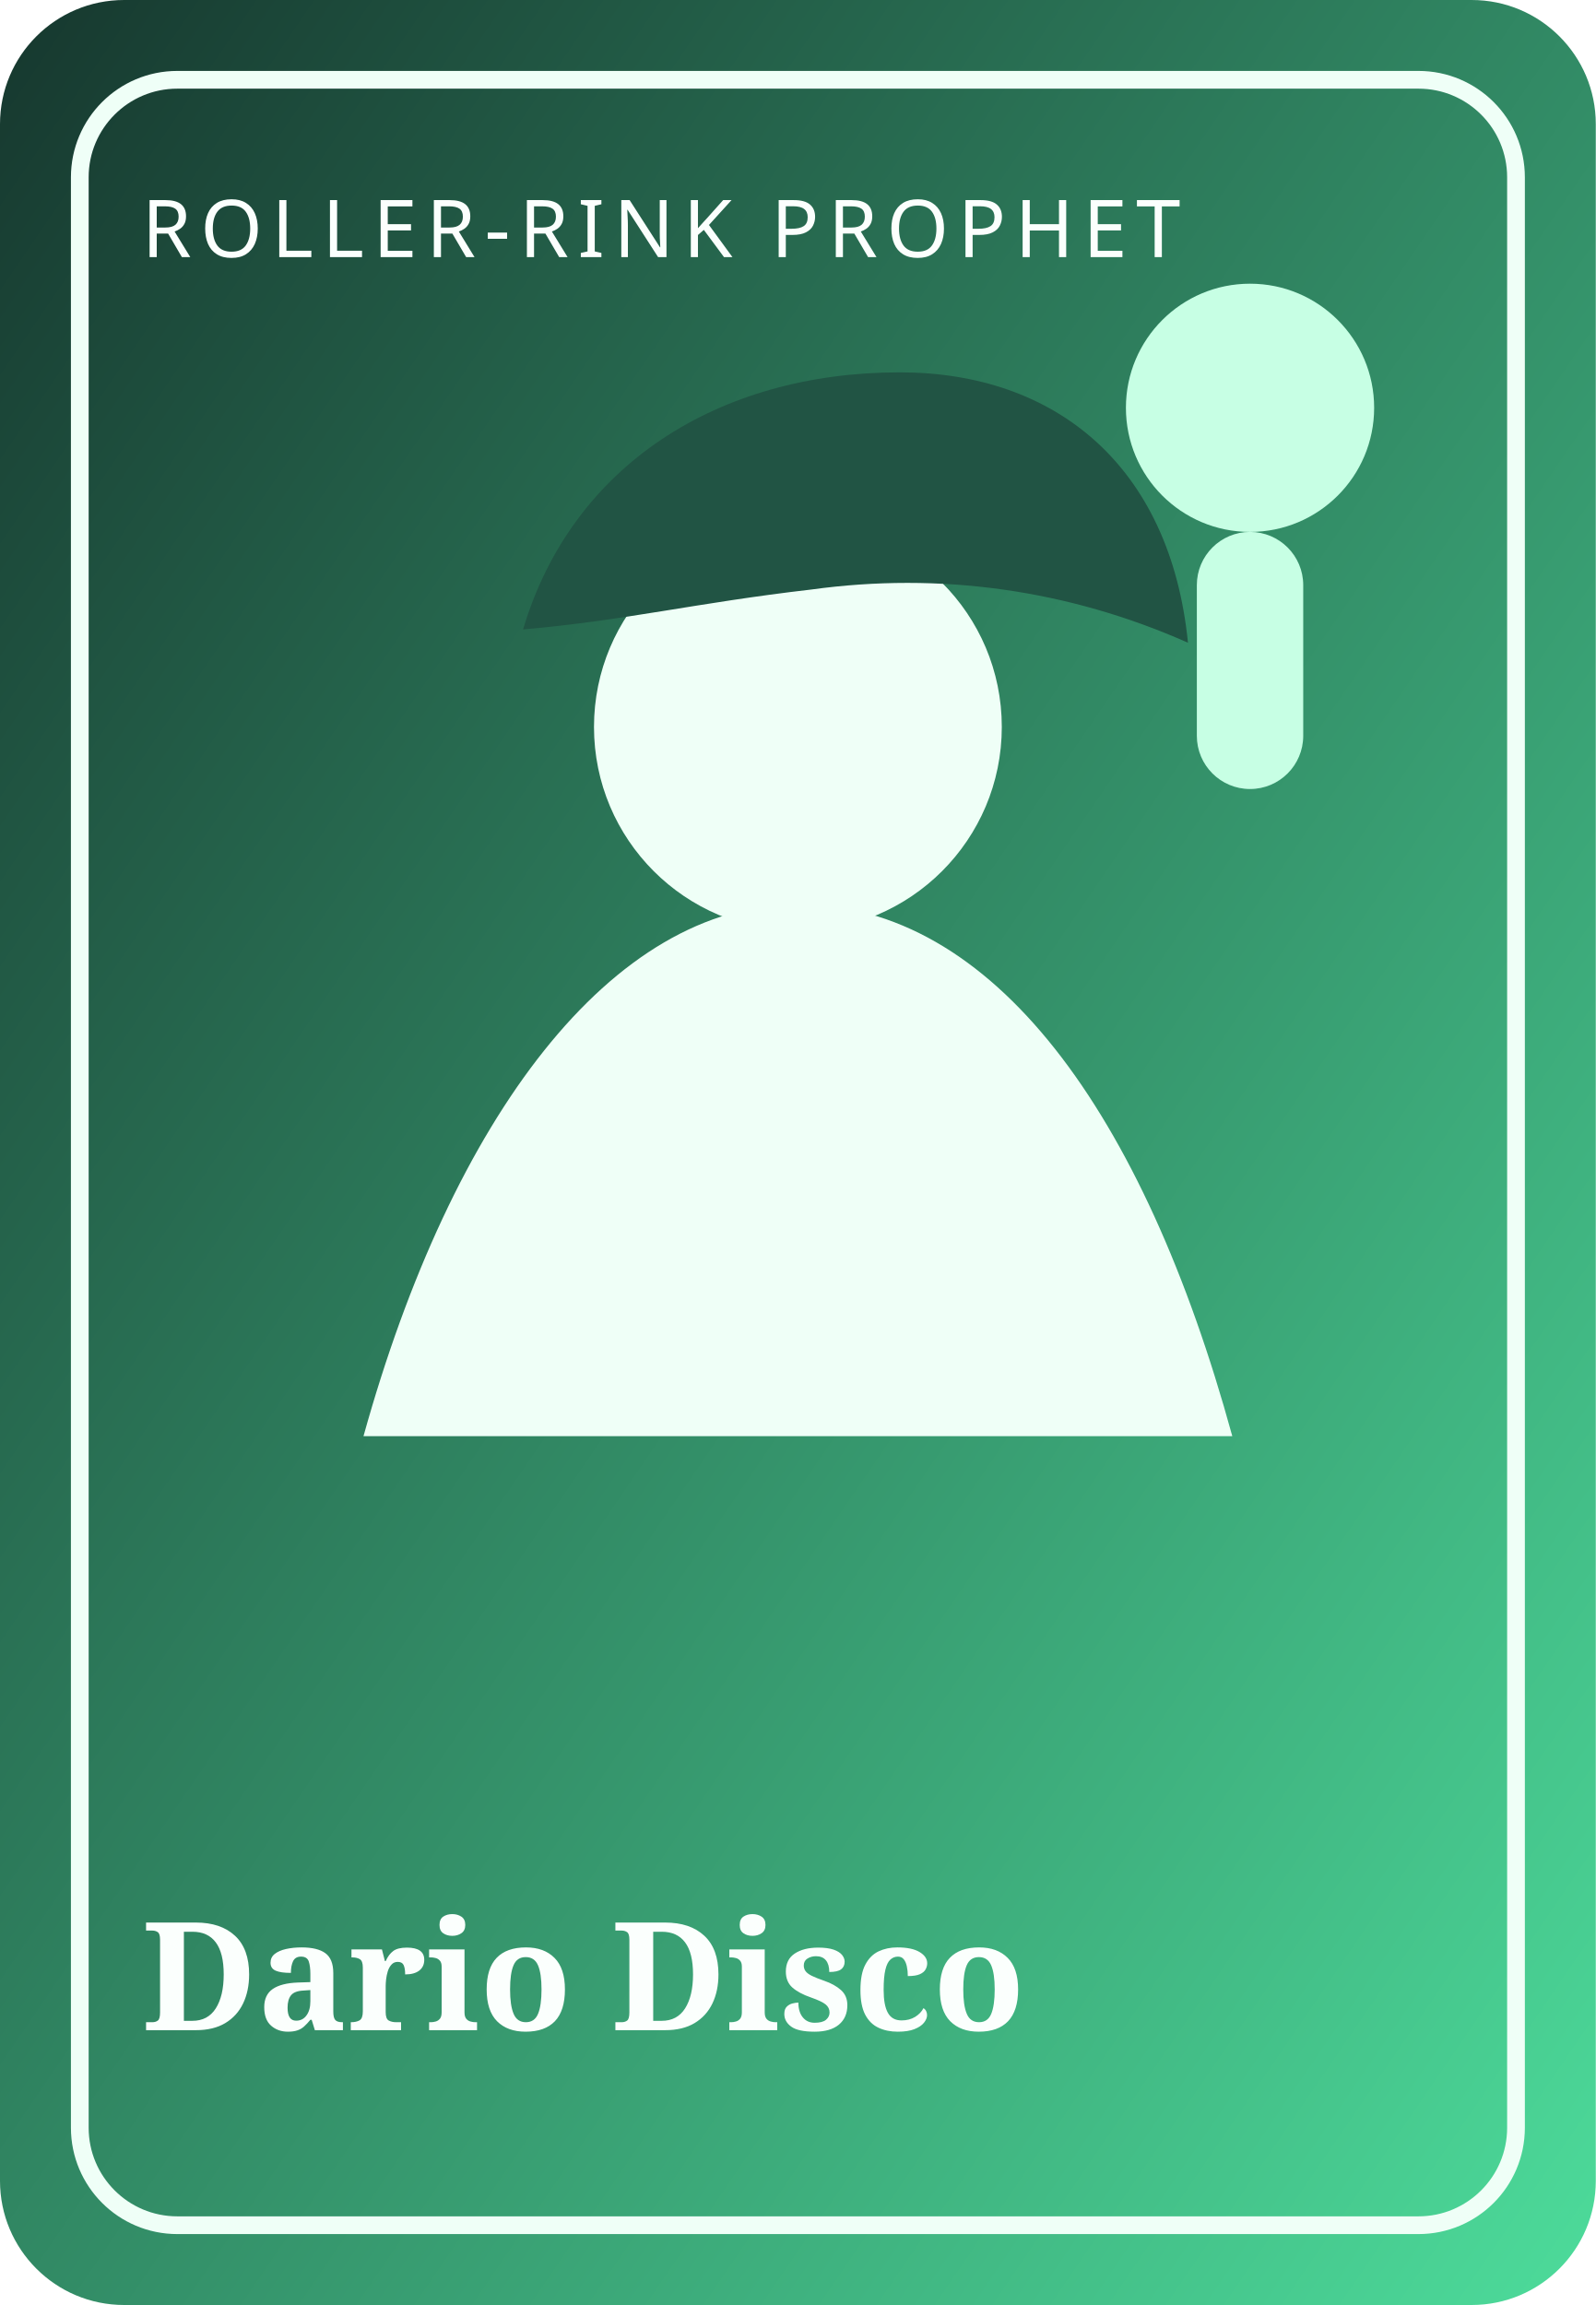
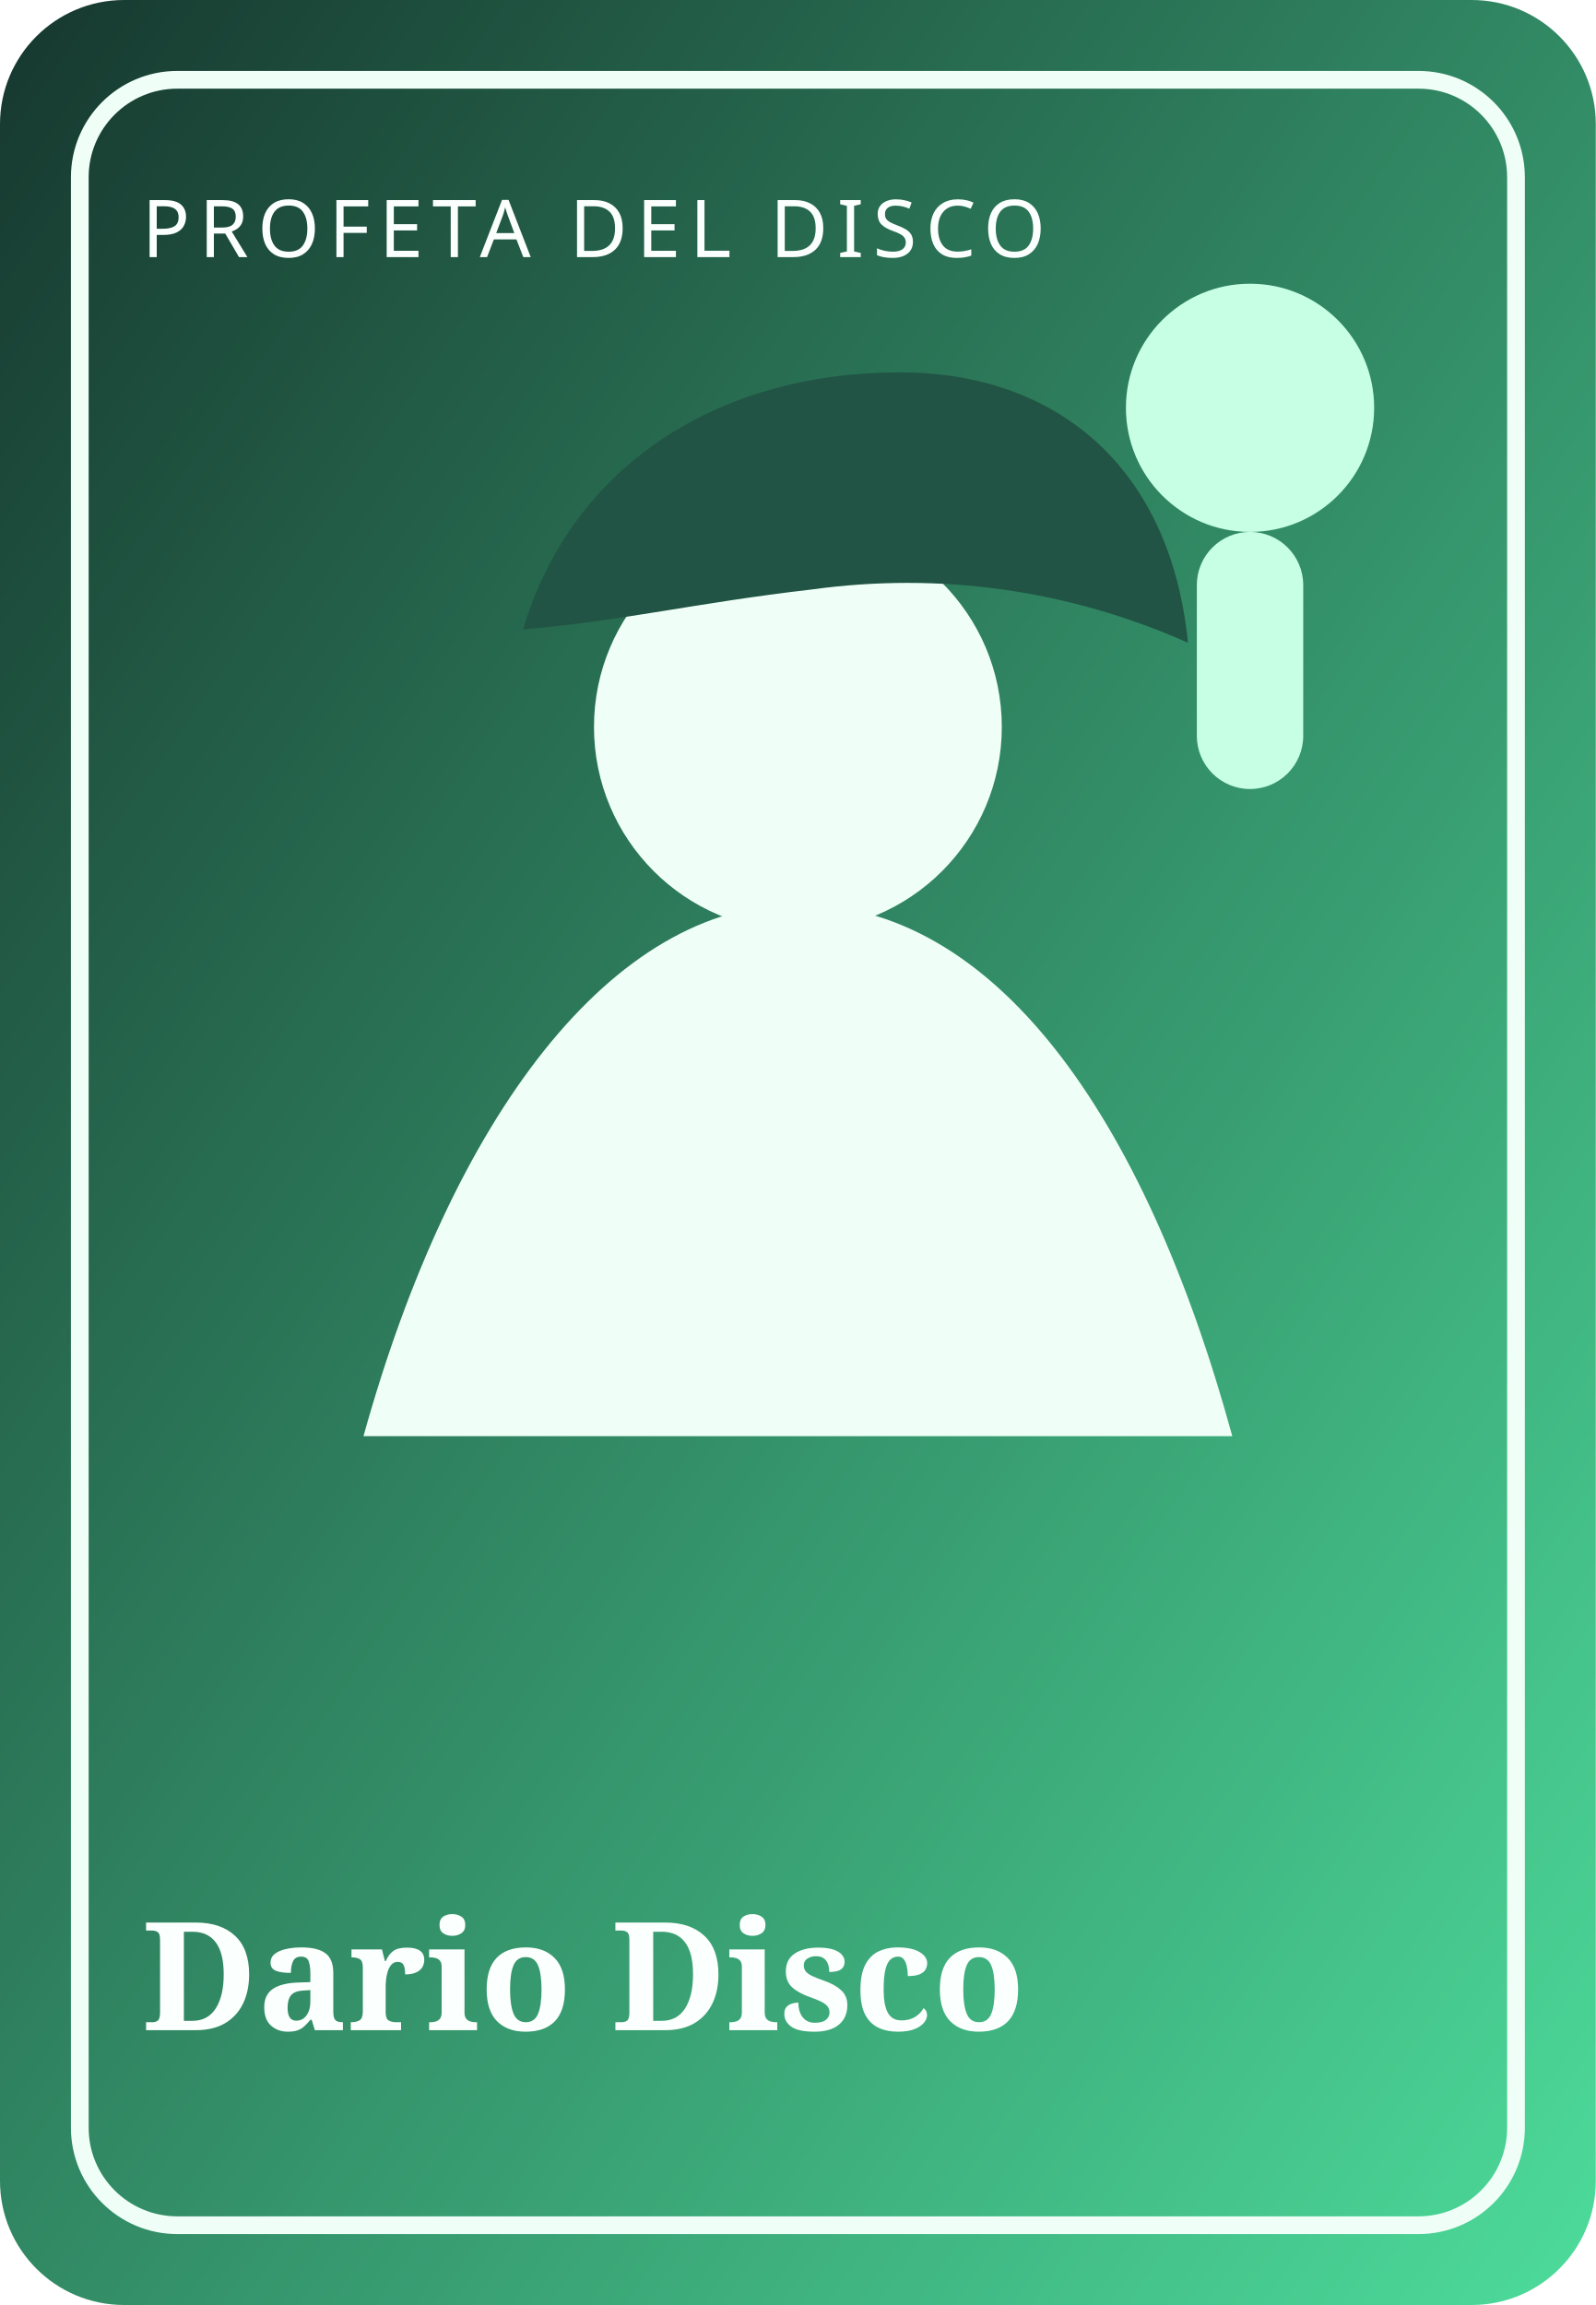
<svg xmlns="http://www.w3.org/2000/svg" viewBox="0 0 360 520">
  <defs>
    <linearGradient id="g" x1="0%" y1="0%" x2="100%" y2="100%">
      <stop offset="0%" stop-color="#16372e" />
      <stop offset="100%" stop-color="#4ddc9b" />
    </linearGradient>
  </defs>
  <rect width="360" height="520" rx="28" fill="url(#g)" />
  <rect x="18" y="18" width="324" height="484" rx="22" fill="none" stroke="#effff7" stroke-width="4" />
  <path d="M82 324c20-72 56-120 98-120 44 0 78 47 98 120" fill="#effff7" />
  <circle cx="180" cy="164" r="46" fill="#effff7" />
  <path d="M118 142c11-37 44-58 85-58 35 0 61 21 65 61-27-12-56-16-85-12-26 3-42 7-65 9z" fill="#215444" />
  <circle cx="282" cy="92" r="28" fill="#c7ffe4" />
  <rect x="270" y="120" width="24" height="58" rx="12" fill="#c7ffe4" />
-   <text x="32" y="58" font-size="18" fill="#fbfffd" font-family="'Trebuchet MS', sans-serif" letter-spacing="2">ROLLER-RINK PROPHET</text>
+   <text x="32" y="58" font-size="18" fill="#fbfffd" font-family="'Trebuchet MS', sans-serif" letter-spacing="2">PROFETA DEL DISCO</text>
  <text x="32" y="458" font-size="34" fill="#fbfffd" font-family="Georgia, serif" font-weight="700">Dario Disco</text>
</svg>
